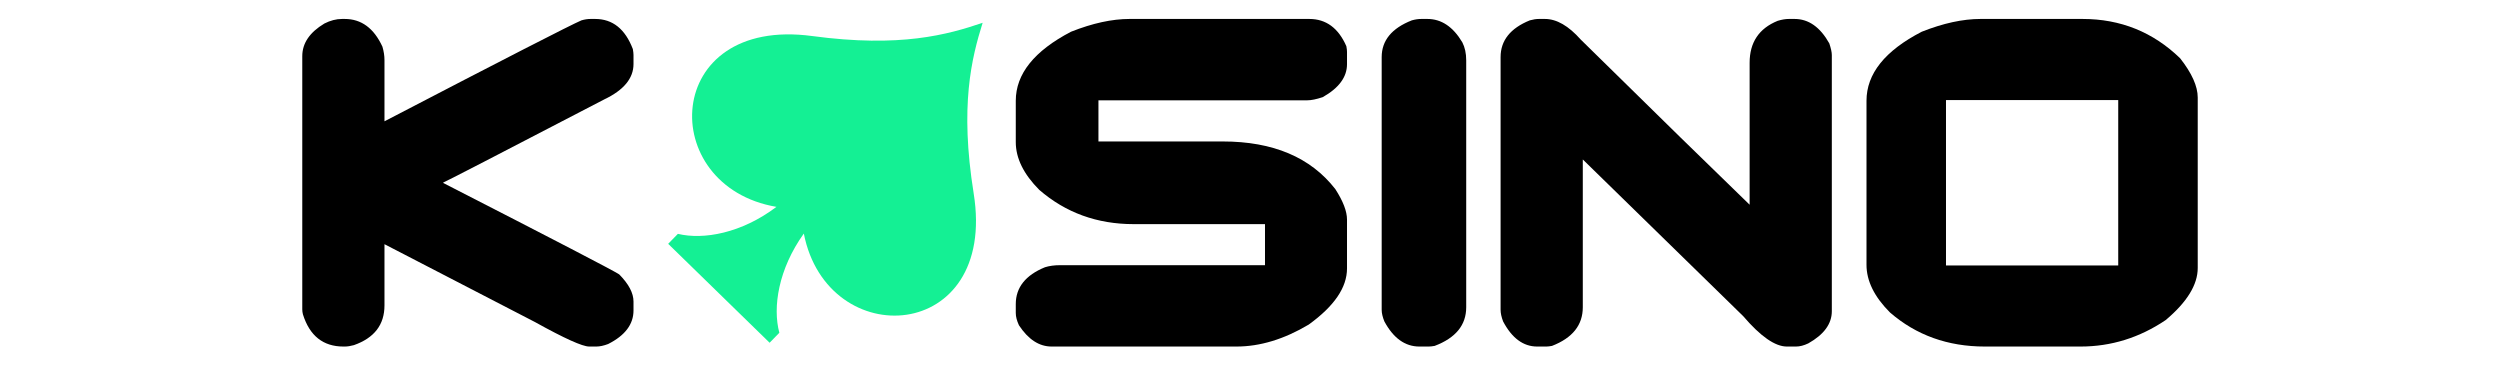
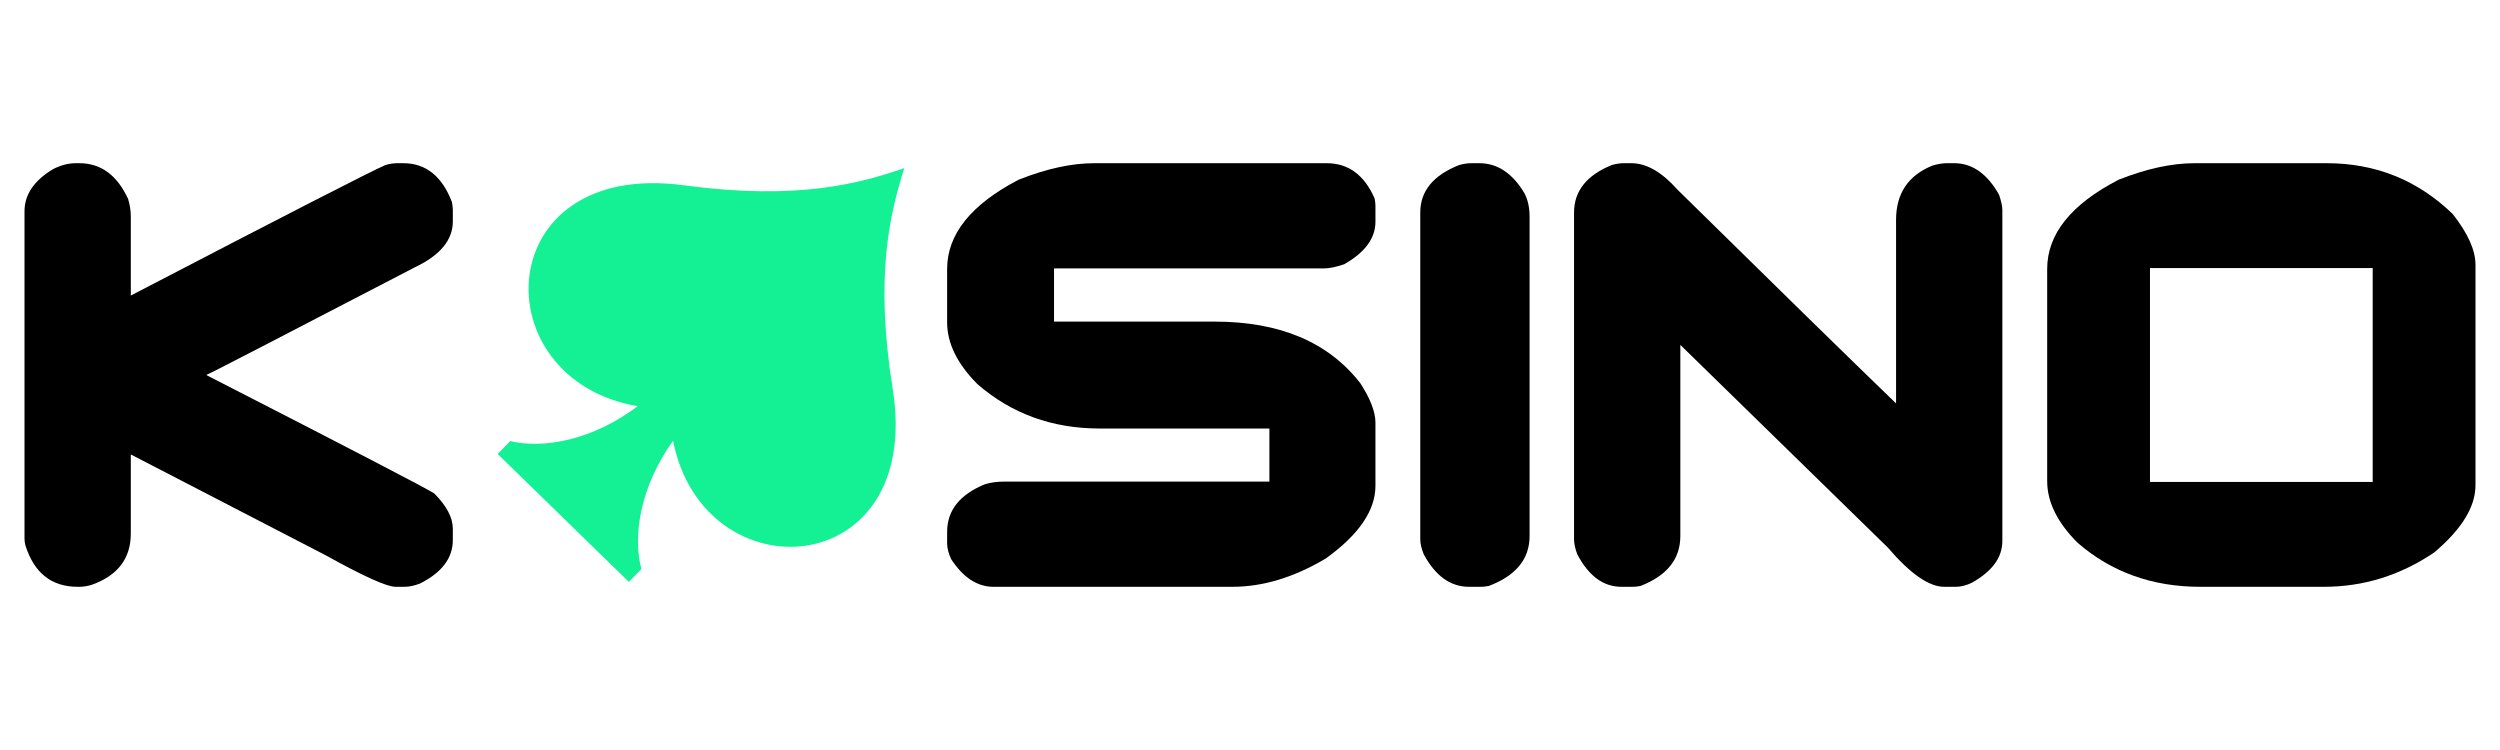
- <svg xmlns="http://www.w3.org/2000/svg" version="1.0" x="0" y="0" width="171" height="25" viewBox="64.323 105.022 211.354 39.956" preserveAspectRatio="xMidYMid meet" color-interpolation-filters="sRGB">
+ <svg xmlns="http://www.w3.org/2000/svg" version="1.0" x="0" y="0" width="100" height="30" viewBox="64.323 105.022 211.354 39.956" preserveAspectRatio="xMidYMid meet" color-interpolation-filters="sRGB">
  <g>
    <defs>
      <linearGradient id="92" x1="0%" y1="0%" x2="100%" y2="0%">
        <stop offset="0%" stop-color="#fa71cd" />
        <stop offset="100%" stop-color="#9b59b6" />
      </linearGradient>
      <linearGradient id="93" x1="0%" y1="0%" x2="100%" y2="0%">
        <stop offset="0%" stop-color="#f9d423" />
        <stop offset="100%" stop-color="#f83600" />
      </linearGradient>
      <linearGradient id="94" x1="0%" y1="0%" x2="100%" y2="0%">
        <stop offset="0%" stop-color="#0064d2" />
        <stop offset="100%" stop-color="#1cb0f6" />
      </linearGradient>
      <linearGradient id="95" x1="0%" y1="0%" x2="100%" y2="0%">
        <stop offset="0%" stop-color="#f00978" />
        <stop offset="100%" stop-color="#3f51b1" />
      </linearGradient>
      <linearGradient id="96" x1="0%" y1="0%" x2="100%" y2="0%">
        <stop offset="0%" stop-color="#7873f5" />
        <stop offset="100%" stop-color="#ec77ab" />
      </linearGradient>
      <linearGradient id="97" x1="0%" y1="0%" x2="100%" y2="0%">
        <stop offset="0%" stop-color="#f9d423" />
        <stop offset="100%" stop-color="#e14fad" />
      </linearGradient>
      <linearGradient id="98" x1="0%" y1="0%" x2="100%" y2="0%">
        <stop offset="0%" stop-color="#009efd" />
        <stop offset="100%" stop-color="#2af598" />
      </linearGradient>
      <linearGradient id="99" x1="0%" y1="0%" x2="100%" y2="0%">
        <stop offset="0%" stop-color="#ffcc00" />
        <stop offset="100%" stop-color="#00b140" />
      </linearGradient>
      <linearGradient id="100" x1="0%" y1="0%" x2="100%" y2="0%">
        <stop offset="0%" stop-color="#d51007" />
        <stop offset="100%" stop-color="#ff8177" />
      </linearGradient>
      <linearGradient id="102" x1="0%" y1="0%" x2="100%" y2="0%">
        <stop offset="0%" stop-color="#a2b6df" />
        <stop offset="100%" stop-color="#0c3483" />
      </linearGradient>
      <linearGradient id="103" x1="0%" y1="0%" x2="100%" y2="0%">
        <stop offset="0%" stop-color="#7ac5d8" />
        <stop offset="100%" stop-color="#eea2a2" />
      </linearGradient>
      <linearGradient id="104" x1="0%" y1="0%" x2="100%" y2="0%">
        <stop offset="0%" stop-color="#00ecbc" />
        <stop offset="100%" stop-color="#007adf" />
      </linearGradient>
      <linearGradient id="105" x1="0%" y1="0%" x2="100%" y2="0%">
        <stop offset="0%" stop-color="#b88746" />
        <stop offset="100%" stop-color="#fdf5a6" />
      </linearGradient>
    </defs>
    <g fill="#000000" class="iconlinesvg-g iconlinesvg" transform="translate(66.395,107.0967)">
      <g class="tp-name">
        <g transform="translate(0, 0)">
          <g fill="#000000" transform="scale(1.02)">
            <path d="M4.26-35.11L4.26-35.11L4.55-35.11Q7.22-35.11 8.59-32.14L8.59-32.14Q8.81-31.39 8.81-30.70L8.81-30.70L8.81-24.14Q28.15-34.20 29.92-34.96L29.92-34.96Q30.43-35.11 30.90-35.11L30.90-35.11L31.39-35.11Q34.20-35.11 35.43-31.88L35.43-31.88Q35.50-31.48 35.50-31.24L35.50-31.24L35.50-30.28Q35.50-27.98 32.37-26.49L32.37-26.49Q15.23-17.58 15.11-17.58L15.11-17.58L15.11-17.53Q33.03-8.35 33.96-7.74L33.96-7.74Q35.50-6.19 35.50-4.82L35.50-4.82L35.50-3.87Q35.50-1.64 32.78-0.27L32.78-0.27Q32.07 0 31.51 0L31.51 0L30.75 0Q29.67 0 24.95-2.62L24.95-2.62L8.81-10.97L8.81-4.41Q8.81-1.30 5.53-0.15L5.53-0.15Q4.99 0 4.55 0L4.55 0L4.41 0Q1.15 0 0.07-3.45L0.07-3.45Q0-3.72 0-3.99L0-3.99L0-31.12Q0-33.20 2.37-34.62L2.37-34.62Q3.33-35.11 4.26-35.11Z" transform="translate(0, 35.10729)" />
          </g>
        </g>
        <g transform="translate(40, 0.4156109)">
          <g>
            <g class="imagesvg">
              <g>
                <rect fill="#000000" fill-opacity="0" stroke-width="2" x="0" y="0" width="34.378" height="34.978" class="image-rect" />
                <svg filter="url(#colors9633963660)" x="0" y="0" width="34.378" height="34.978" filtersec="colorsf2351402343" class="image-svg-svg primary" style="overflow: visible;">
                  <svg xml:space="preserve" version="1.1" shape-rendering="geometricPrecision" text-rendering="geometricPrecision" image-rendering="optimizeQuality" fill-rule="evenodd" clip-rule="evenodd" viewBox="469374 390357 9061134 9219404" x="0px" y="0px">
                    <g>
                      <path d="M9272317 5308152c-405594,-2531713 -58701,-3902865 258191,-4917795l0 0c0,0 0,0 0,0l0 0c-1006071,342287 -2368601,723786 -4909763,382208 -4332554,-582642 -4509130,4329247 -1031465,4921929 -1003236,758037 -2098245,955991 -2839983,777762l-279923 287128 2923015 2850377 279923 -287129c-197127,-737249 -26575,-1836628 705596,-2858880 680203,3461247 5586186,3161009 4894291,-1155482l118 -118z" />
                    </g>
                  </svg>
                </svg>
                <defs>
                  <filter id="colors9633963660">
                    <feColorMatrix type="matrix" values="0 0 0 0 0.078  0 0 0 0 0.941  0 0 0 0 0.582  0 0 0 1 0" class="icon-feColorMatrix " />
                  </filter>
                  <filter id="colorsf2351402343">
                    <feColorMatrix type="matrix" values="0 0 0 0 0.996  0 0 0 0 0.996  0 0 0 0 0.996  0 0 0 1 0" class="icon-fecolormatrix" />
                  </filter>
                  <filter id="colorsb2325590779">
                    <feColorMatrix type="matrix" values="0 0 0 0 0  0 0 0 0 0  0 0 0 0 0  0 0 0 1 0" class="icon-fecolormatrix" />
                  </filter>
                </defs>
              </g>
            </g>
          </g>
        </g>
        <g transform="translate(78, 0)">
          <g fill="#000000" transform="scale(1.02)">
            <path d="M12.19-35.11L12.19-35.11L31.46-35.11Q34.15-35.11 35.43-32.19L35.43-32.19Q35.50-31.83 35.50-31.58L35.50-31.58L35.50-30.26Q35.50-28.20 32.90-26.73L32.90-26.73Q31.88-26.39 31.24-26.39L31.24-26.39L8.86-26.39L8.86-21.98L22.18-21.98Q30.28-21.98 34.25-16.87L34.25-16.87Q35.50-14.93 35.50-13.61L35.50-13.61L35.50-8.37Q35.50-5.31 31.39-2.35L31.39-2.35Q27.44 0 23.65 0L23.65 0L3.84 0Q1.84 0 0.34-2.28L0.34-2.28Q0-3.01 0-3.60L0-3.60L0-4.55Q0-7.22 3.13-8.50L3.13-8.50Q3.84-8.72 4.75-8.72L4.75-8.72L26.71-8.72L26.71-13.12L12.63-13.12Q6.76-13.12 2.52-16.79L2.52-16.79Q0-19.32 0-21.91L0-21.91L0-26.34Q0-30.65 5.92-33.74L5.92-33.74Q9.38-35.11 12.19-35.11Z" transform="translate(0, 35.10729)" />
          </g>
        </g>
        <g transform="translate(118, 0)">
          <g fill="#000000" transform="scale(1.02)">
            <path d="M4.24-35.11L4.24-35.11L4.90-35.11Q7.15-35.11 8.64-32.61L8.64-32.61Q9.06-31.80 9.06-30.68L9.06-30.68L9.06-4.21Q9.06-1.35 5.68-0.07L5.68-0.07Q5.29 0 5.04 0L5.04 0L4.04 0Q1.74 0 0.29-2.69L0.29-2.69Q0-3.40 0-3.94L0-3.94L0-31.02Q0-33.69 3.23-34.96L3.23-34.96Q3.77-35.11 4.24-35.11Z" transform="translate(0, 35.10729)" />
          </g>
        </g>
        <g transform="translate(131, 0)">
          <g fill="#000000" transform="scale(1.02)">
            <path d="M4.11-35.11L4.11-35.11L4.75-35.11Q6.63-35.11 8.59-32.90L8.59-32.90Q20.93-20.76 26.69-15.20L26.69-15.20L26.69-30.41Q26.69-33.69 29.70-34.91L29.70-34.91Q30.36-35.11 30.90-35.11L30.90-35.11L31.51-35.11Q33.76-35.11 35.23-32.49L35.23-32.49Q35.50-31.68 35.50-31.24L35.50-31.24L35.50-3.79Q35.50-1.76 32.98-0.34L32.98-0.34Q32.27 0 31.66 0L31.66 0L30.68 0Q28.79 0 26.00-3.26L26.00-3.26L8.81-20.05L8.81-4.21Q8.81-1.35 5.51-0.07L5.51-0.07Q5.14 0 4.90 0L4.90 0L3.92 0Q1.69 0 0.27-2.69L0.27-2.69Q0-3.40 0-3.94L0-3.94L0-31.02Q0-33.69 3.13-34.96L3.13-34.96Q3.67-35.11 4.11-35.11Z" transform="translate(0, 35.10729)" />
          </g>
        </g>
        <g transform="translate(171, 0)">
          <g fill="#000000" transform="scale(1.02)">
            <path d="M12.22-35.11L12.22-35.11L23.16-35.11Q29.26-35.11 33.61-30.90L33.61-30.90Q35.50-28.50 35.50-26.69L35.50-26.69L35.50-8.42Q35.50-5.73 32.07-2.84L32.07-2.84Q27.86 0 22.94 0L22.94 0L12.68 0Q6.73 0 2.52-3.65L2.52-3.65Q0-6.17 0-8.76L0-8.76L0-26.34Q0-30.68 5.92-33.74L5.92-33.74Q9.38-35.11 12.22-35.11ZM26.98-26.42L8.52-26.42L8.52-8.69L26.98-8.69L26.98-26.42Z" transform="translate(0, 35.10729)" />
          </g>
        </g>
      </g>
    </g>
    <defs v-gra="od" />
  </g>
</svg>
